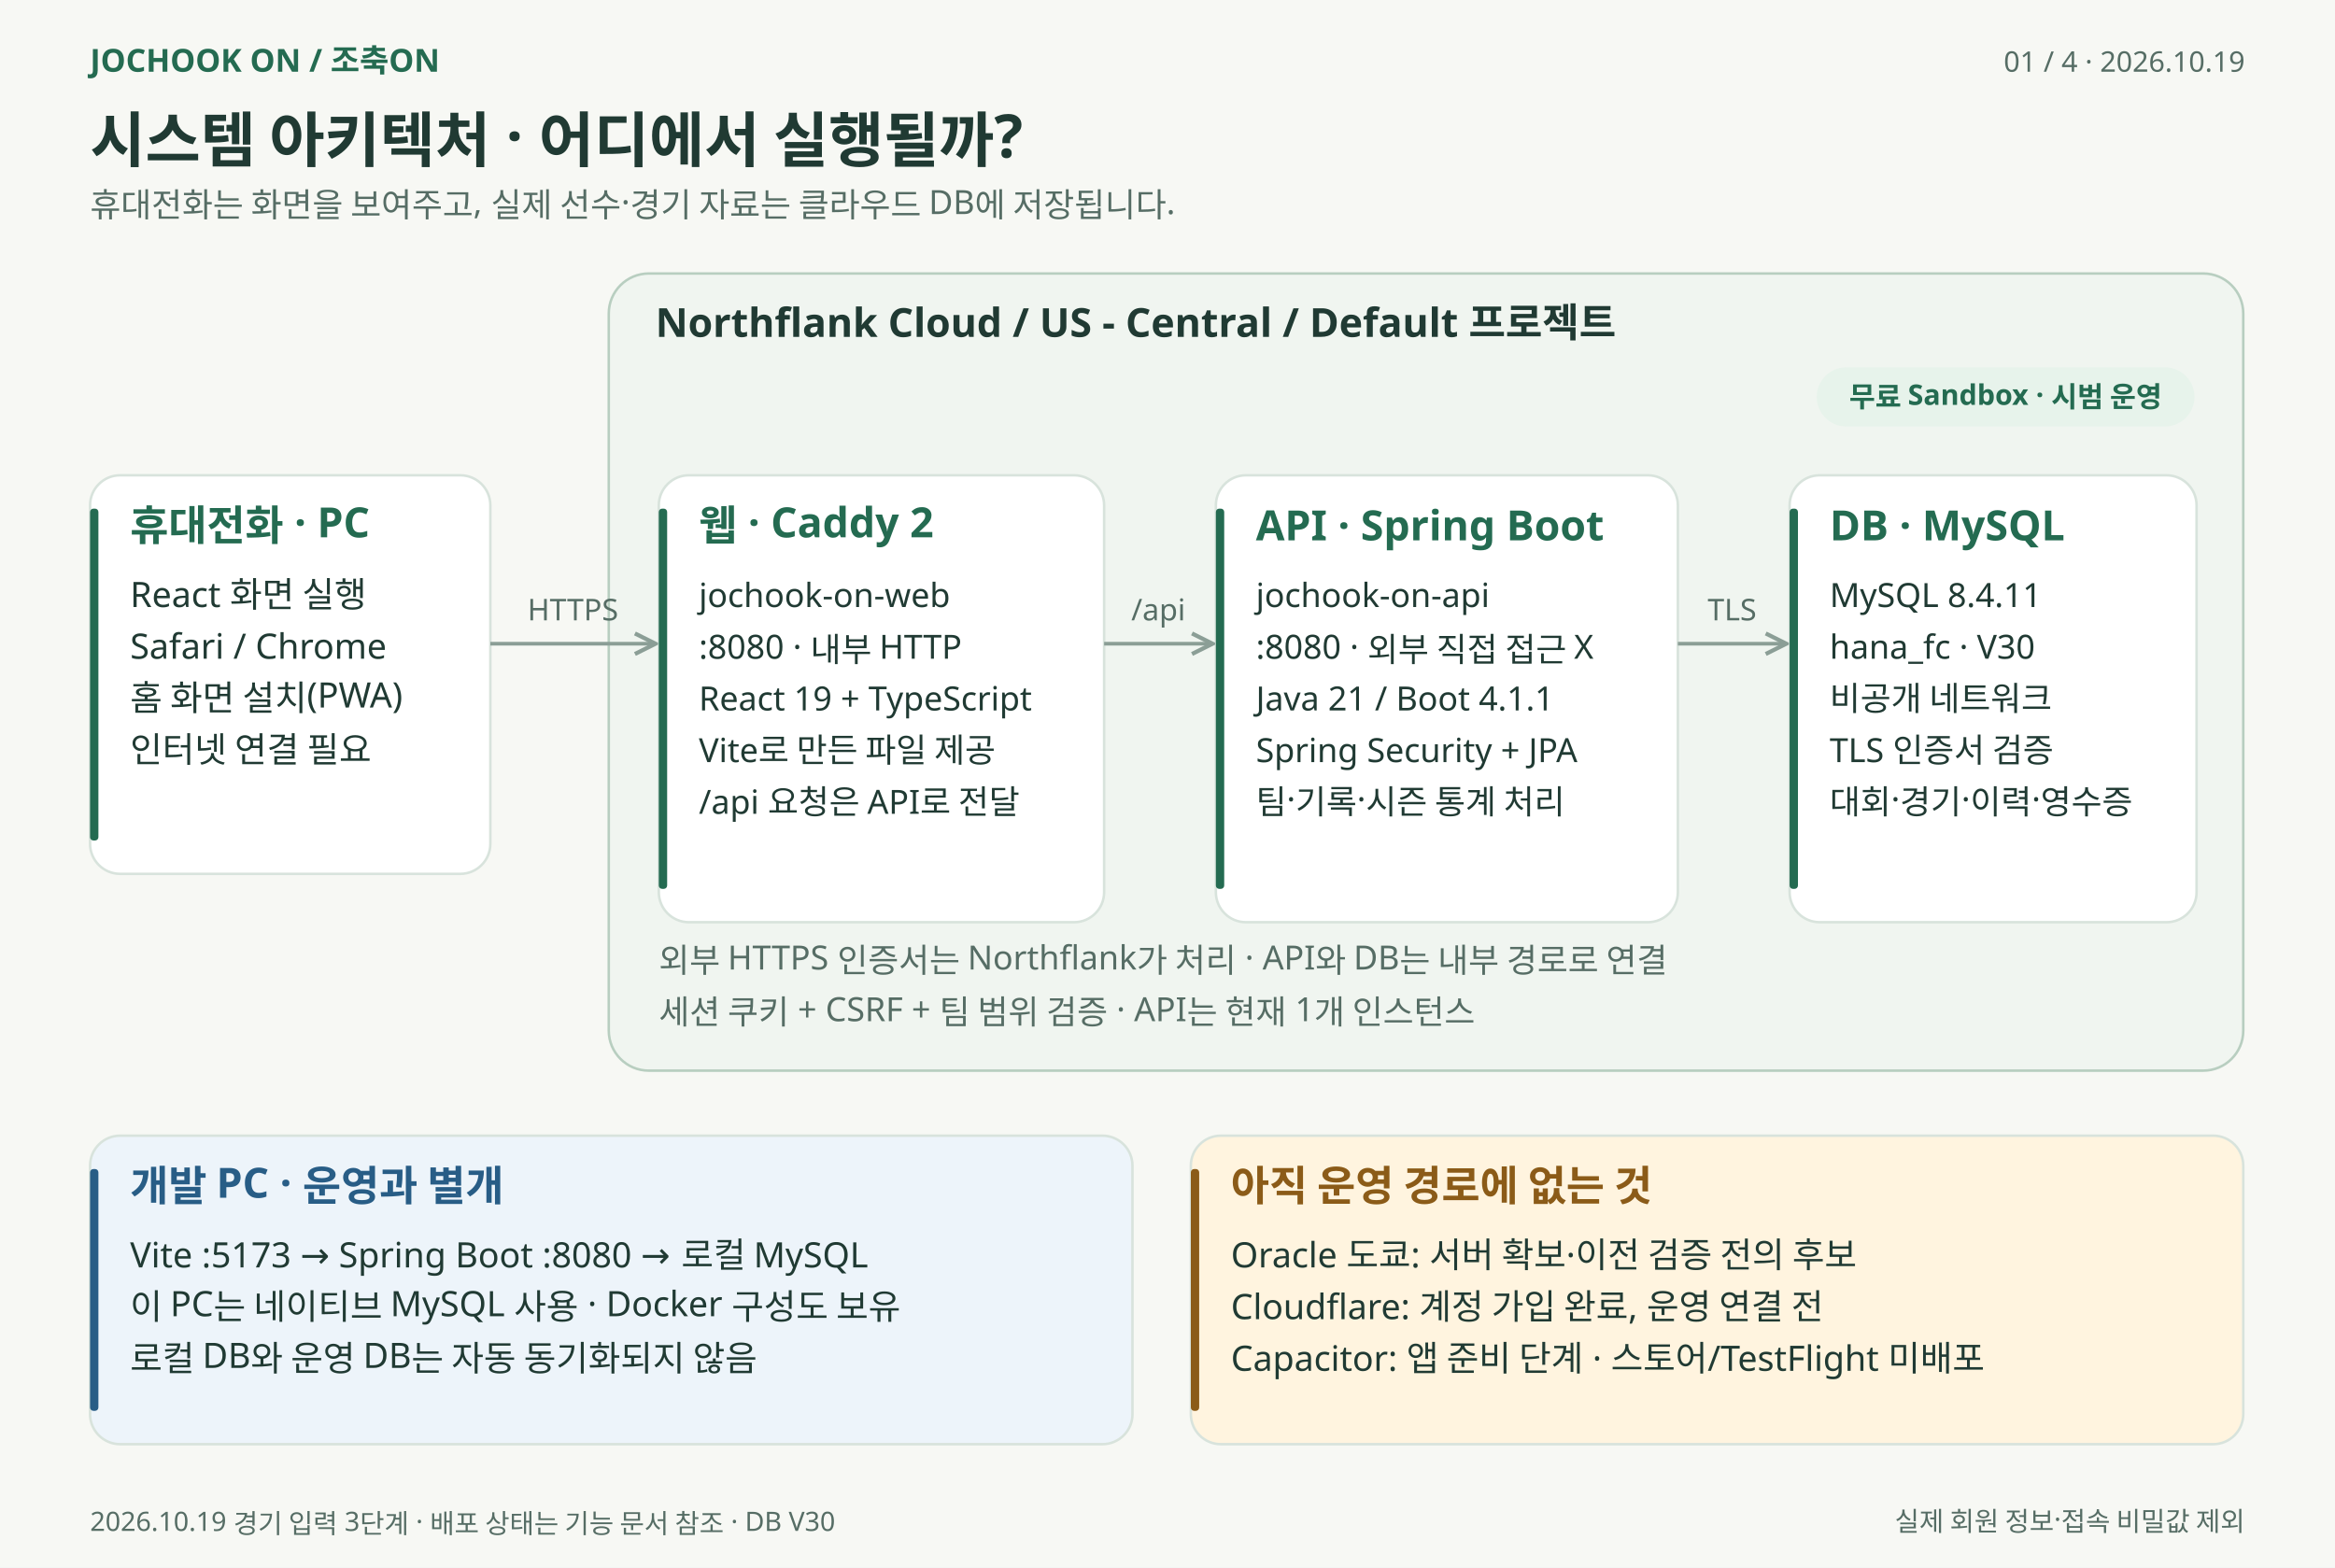
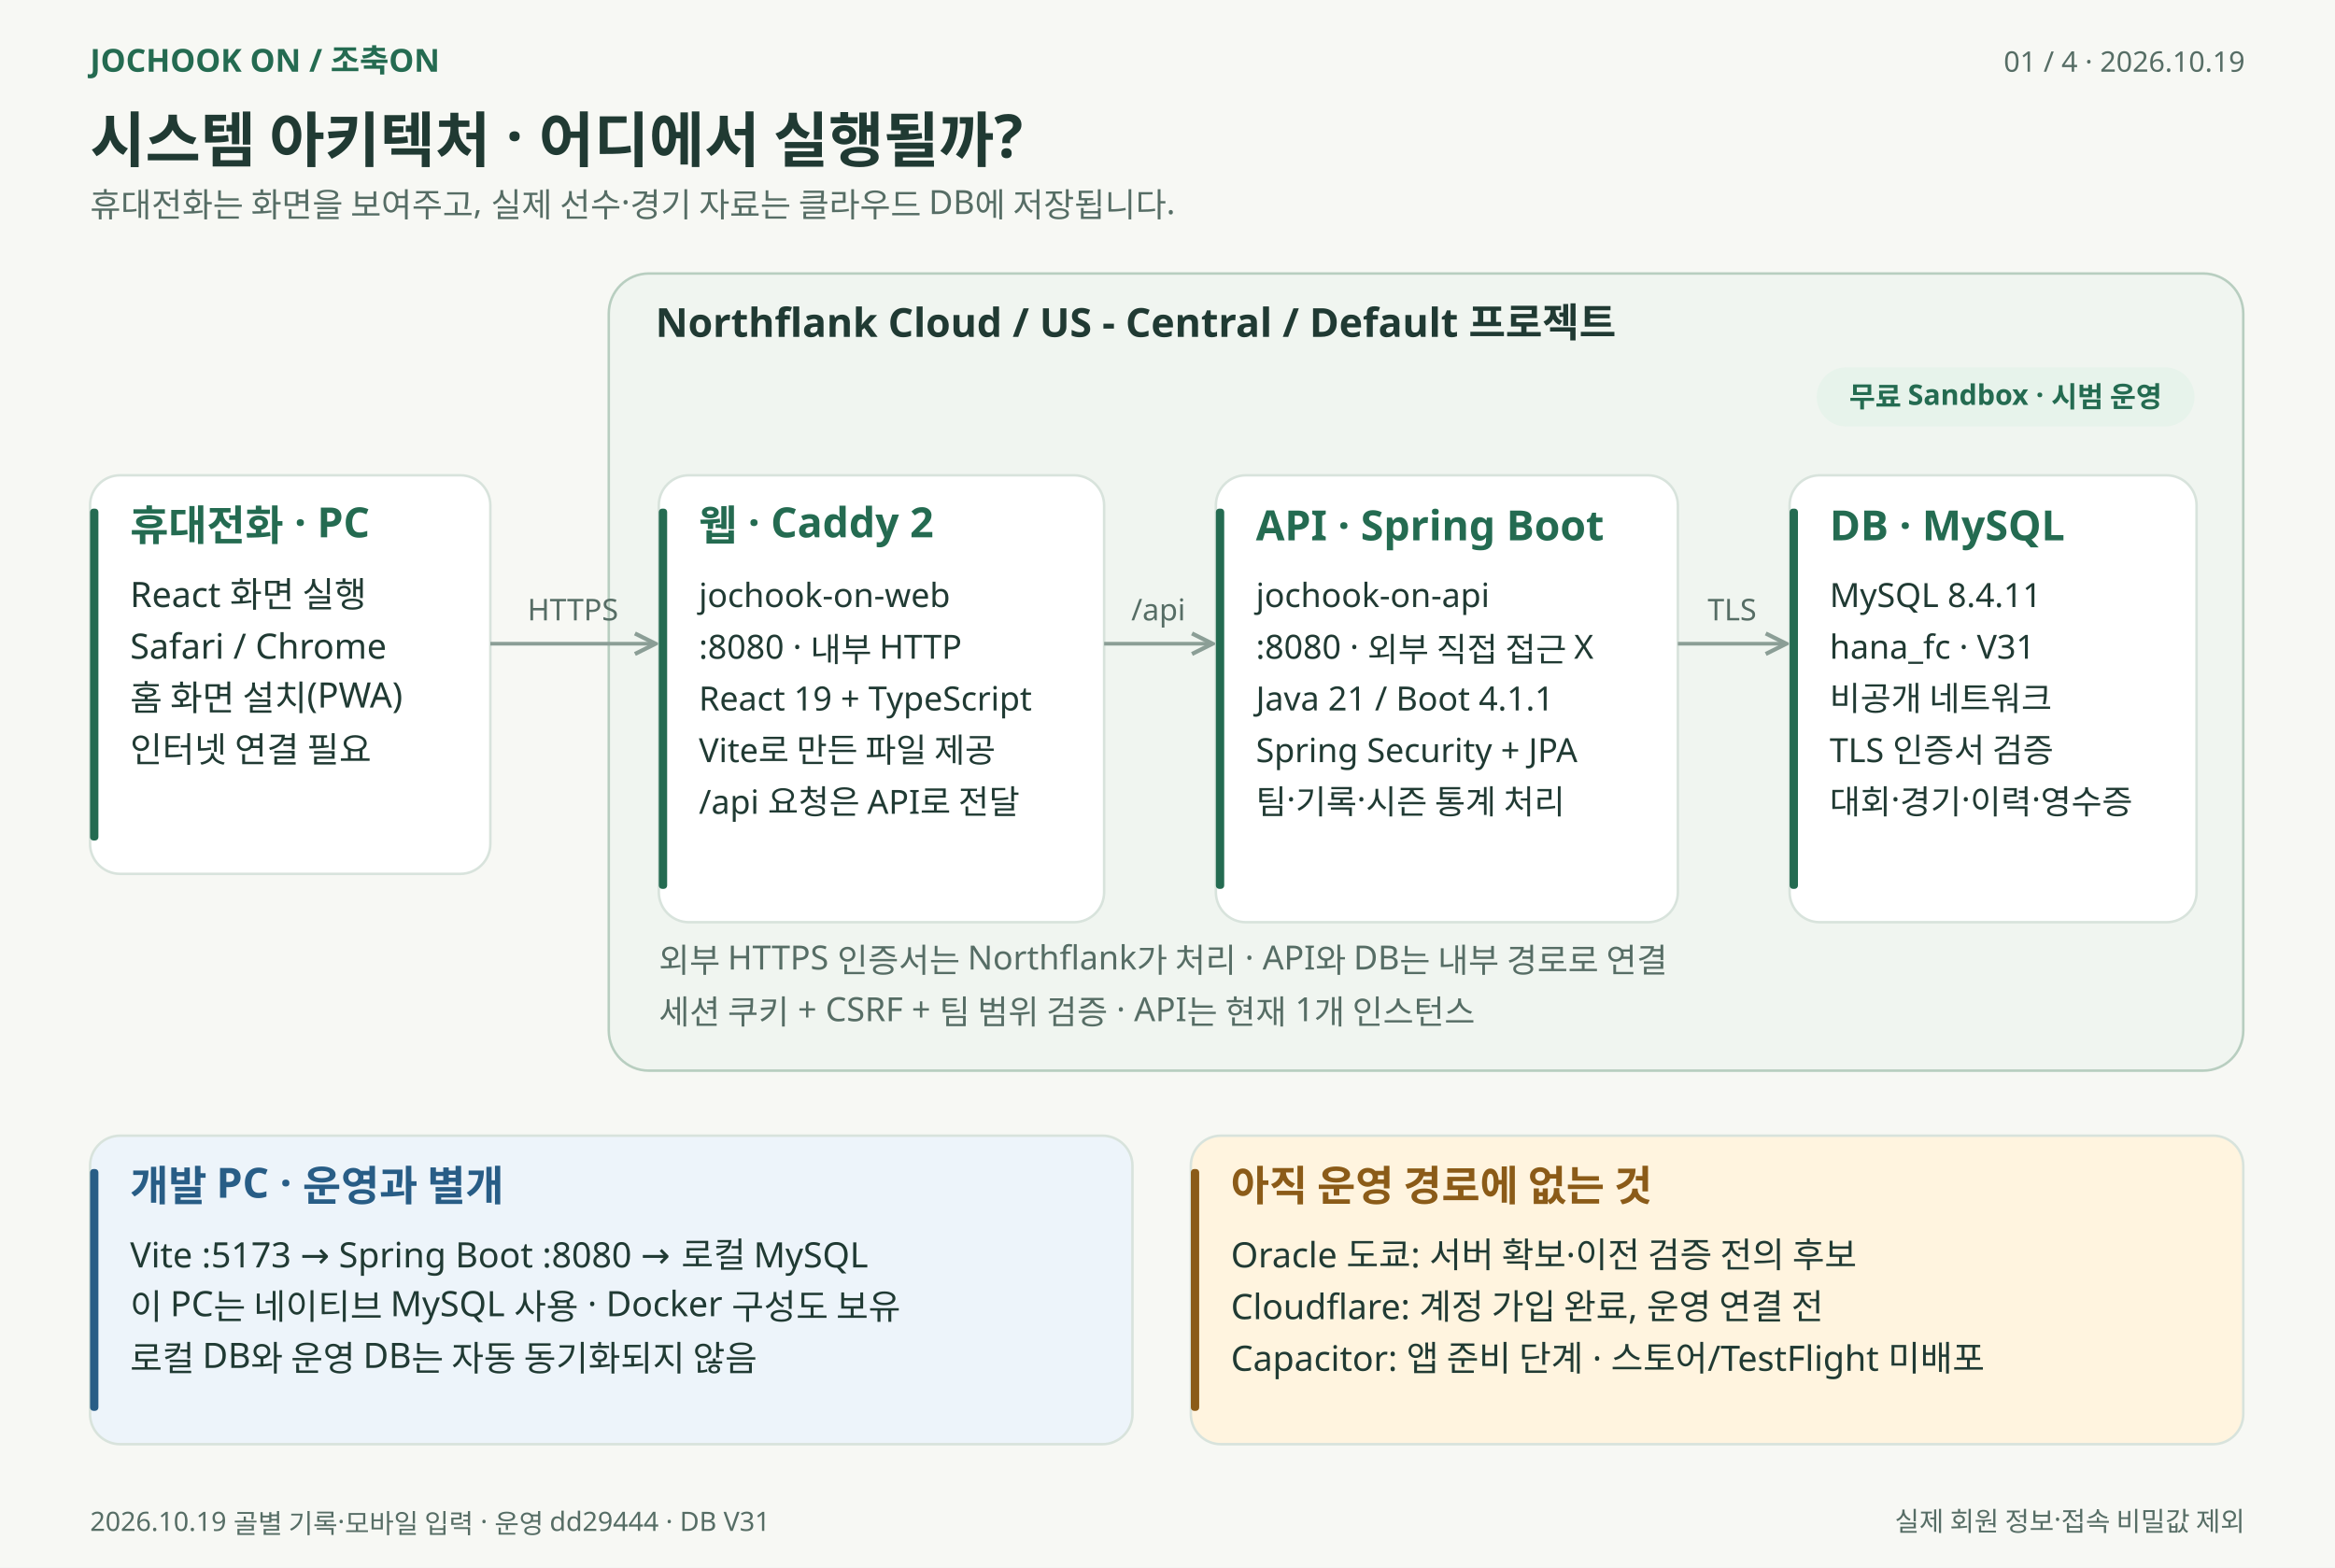
<svg xmlns="http://www.w3.org/2000/svg" width="1400" height="940" viewBox="0 0 1400 940" role="img" aria-labelledby="title desc">
  <defs>
    <marker id="arrow" viewBox="0 0 10 10" refX="9" refY="5" markerWidth="7" markerHeight="7" orient="auto-start-reverse">
      <path d="M 1 1 L 9 5 L 1 9" fill="none" stroke="#8b9e96" stroke-width="1.6" />
    </marker>
  </defs>
  <g font-family="Malgun Gothic, Apple SD Gothic Neo, Noto Sans KR, sans-serif">
    <rect width="1400" height="940" fill="#f7f8f4" />
    <text x="54" y="43" font-size="19" fill="#246b51" font-weight="600" text-anchor="start">JOCHOOK ON  /  조축ON</text>
    <text x="1346" y="43" font-size="17" fill="#566d65" font-weight="400" text-anchor="end">01 / 4   ·   2026.10.19</text>
    <text x="54" y="97" font-size="36" fill="#203a33" font-weight="700" text-anchor="start">시스템 아키텍처 · 어디에서 실행될까?</text>
    <text x="54" y="130" font-size="20" fill="#566d65" font-weight="400" text-anchor="start">휴대전화는 화면을 보여주고, 실제 선수·경기 자료는 클라우드 DB에 저장됩니다.</text>
    <rect x="365" y="164" width="980" height="478" rx="24" fill="#f0f5f0" stroke="#b8cec0" stroke-width="1.5" />
    <text x="393" y="202" font-size="24" fill="#203a33" font-weight="600" text-anchor="start">Northflank Cloud  /  US - Central  /  Default 프로젝트</text>
    <rect x="1090" y="221" width="225" height="34" rx="17" fill="#e7f3eb" stroke="#e7f3eb" stroke-width="1.5" />
    <text x="1202.5" y="244" font-size="17" fill="#246b51" font-weight="600" text-anchor="middle">무료 Sandbox · 시범 운영</text>
    <rect x="54" y="285" width="240" height="239" rx="18" fill="#ffffff" stroke="#d8e3dc" stroke-width="1.5" />
    <rect x="54" y="305" width="5" height="199" rx="2" fill="#246b51" />
    <text x="78" y="324" font-size="25" fill="#246b51" font-weight="600" text-anchor="start">휴대전화 · PC</text>
    <text x="78" y="364" font-size="21" fill="#203a33" font-weight="400" text-anchor="start">React 화면 실행</text>
    <text x="78" y="395" font-size="21" fill="#203a33" font-weight="400" text-anchor="start">Safari / Chrome</text>
    <text x="78" y="426" font-size="21" fill="#203a33" font-weight="400" text-anchor="start">홈 화면 설치(PWA)</text>
    <text x="78" y="457" font-size="21" fill="#203a33" font-weight="400" text-anchor="start">인터넷 연결 필요</text>
    <rect x="395" y="285" width="267" height="268" rx="18" fill="#ffffff" stroke="#d8e3dc" stroke-width="1.5" />
    <rect x="395" y="305" width="5" height="228" rx="2" fill="#246b51" />
    <text x="419" y="324" font-size="25" fill="#246b51" font-weight="600" text-anchor="start">웹 · Caddy 2</text>
    <text x="419" y="364" font-size="20" fill="#203a33" font-weight="400" text-anchor="start">jochook-on-web</text>
    <text x="419" y="395" font-size="20" fill="#203a33" font-weight="400" text-anchor="start">:8080 · 내부 HTTP</text>
    <text x="419" y="426" font-size="20" fill="#203a33" font-weight="400" text-anchor="start">React 19 + TypeScript</text>
    <text x="419" y="457" font-size="20" fill="#203a33" font-weight="400" text-anchor="start">Vite로 만든 파일 제공</text>
    <text x="419" y="488" font-size="20" fill="#203a33" font-weight="400" text-anchor="start">/api 요청은 API로 전달</text>
    <rect x="729" y="285" width="277" height="268" rx="18" fill="#ffffff" stroke="#d8e3dc" stroke-width="1.5" />
    <rect x="729" y="305" width="5" height="228" rx="2" fill="#246b51" />
    <text x="753" y="324" font-size="25" fill="#246b51" font-weight="600" text-anchor="start">API · Spring Boot</text>
    <text x="753" y="364" font-size="20" fill="#203a33" font-weight="400" text-anchor="start">jochook-on-api</text>
    <text x="753" y="395" font-size="20" fill="#203a33" font-weight="400" text-anchor="start">:8080 · 외부 직접 접근 X</text>
    <text x="753" y="426" font-size="20" fill="#203a33" font-weight="400" text-anchor="start">Java 21 / Boot 4.1.1</text>
    <text x="753" y="457" font-size="20" fill="#203a33" font-weight="400" text-anchor="start">Spring Security + JPA</text>
    <text x="753" y="488" font-size="20" fill="#203a33" font-weight="400" text-anchor="start">팀·기록·시즌 통계 처리</text>
    <rect x="1073" y="285" width="244" height="268" rx="18" fill="#ffffff" stroke="#d8e3dc" stroke-width="1.5" />
    <rect x="1073" y="305" width="5" height="228" rx="2" fill="#246b51" />
    <text x="1097" y="324" font-size="25" fill="#246b51" font-weight="600" text-anchor="start">DB · MySQL</text>
    <text x="1097" y="364" font-size="20" fill="#203a33" font-weight="400" text-anchor="start">MySQL 8.4.11</text>
-     <text x="1097" y="395" font-size="20" fill="#203a33" font-weight="400" text-anchor="start">hana_fc · V30</text>
+     <text x="1097" y="395" font-size="20" fill="#203a33" font-weight="400" text-anchor="start">hana_fc · V31</text>
    <text x="1097" y="426" font-size="20" fill="#203a33" font-weight="400" text-anchor="start">비공개 네트워크</text>
    <text x="1097" y="457" font-size="20" fill="#203a33" font-weight="400" text-anchor="start">TLS 인증서 검증</text>
    <text x="1097" y="488" font-size="20" fill="#203a33" font-weight="400" text-anchor="start">대회·경기·이력·영수증</text>
    <path d="M 294 386 L 393 386" fill="none" stroke="#8b9e96" stroke-width="2.2" marker-end="url(#arrow)" />
    <text x="343.5" y="372" font-size="18" fill="#566d65" font-weight="400" text-anchor="middle">HTTPS</text>
    <path d="M 662 386 L 727 386" fill="none" stroke="#8b9e96" stroke-width="2.2" marker-end="url(#arrow)" />
    <text x="694.5" y="372" font-size="18" fill="#566d65" font-weight="400" text-anchor="middle">/api</text>
    <path d="M 1006 386 L 1071 386" fill="none" stroke="#8b9e96" stroke-width="2.2" marker-end="url(#arrow)" />
    <text x="1038.5" y="372" font-size="18" fill="#566d65" font-weight="400" text-anchor="middle">TLS</text>
    <text x="395" y="583" font-size="20" fill="#566d65" font-weight="400" text-anchor="start">외부 HTTPS 인증서는 Northflank가 처리 · API와 DB는 내부 경로로 연결</text>
    <text x="395" y="614" font-size="20" fill="#566d65" font-weight="400" text-anchor="start">세션 쿠키 + CSRF + 팀 범위 검증 · API는 현재 1개 인스턴스</text>
    <rect x="54" y="681" width="625" height="185" rx="18" fill="#edf4fa" stroke="#d8e3dc" stroke-width="1.5" />
    <rect x="54" y="701" width="5" height="145" rx="2" fill="#285d86" />
    <text x="78" y="720" font-size="25" fill="#285d86" font-weight="600" text-anchor="start">개발 PC · 운영과 별개</text>
    <text x="78" y="760" font-size="21" fill="#203a33" font-weight="400" text-anchor="start">Vite :5173 → Spring Boot :8080 → 로컬 MySQL</text>
    <text x="78" y="791" font-size="21" fill="#203a33" font-weight="400" text-anchor="start">이 PC는 네이티브 MySQL 사용 · Docker 구성도 보유</text>
    <text x="78" y="822" font-size="21" fill="#203a33" font-weight="400" text-anchor="start">로컬 DB와 운영 DB는 자동 동기화되지 않음</text>
    <rect x="714" y="681" width="631" height="185" rx="18" fill="#fff4df" stroke="#d8e3dc" stroke-width="1.5" />
    <rect x="714" y="701" width="5" height="145" rx="2" fill="#8b5b18" />
    <text x="738" y="720" font-size="25" fill="#8b5b18" font-weight="600" text-anchor="start">아직 운영 경로에 없는 것</text>
    <text x="738" y="760" font-size="21" fill="#203a33" font-weight="400" text-anchor="start">Oracle 도쿄: 서버 확보·이전 검증 전의 후보</text>
    <text x="738" y="791" font-size="21" fill="#203a33" font-weight="400" text-anchor="start">Cloudflare: 계정 가입 완료, 운영 연결 전</text>
    <text x="738" y="822" font-size="21" fill="#203a33" font-weight="400" text-anchor="start">Capacitor: 앱 준비 단계 · 스토어/TestFlight 미배포</text>
-     <text x="54" y="918" font-size="16" fill="#566d65" font-weight="400" text-anchor="start">2026.10.19 경기 입력 3단계 · 배포 상태는 기능 문서 참조 · DB V30</text>
+     <text x="54" y="918" font-size="16" fill="#566d65" font-weight="400" text-anchor="start">2026.10.19 골별 기록·모바일 입력 · 운영 dd29444 · DB V31</text>
    <text x="1346" y="918" font-size="16" fill="#566d65" font-weight="400" text-anchor="end">실제 회원 정보·접속 비밀값 제외</text>
  </g>
</svg>
